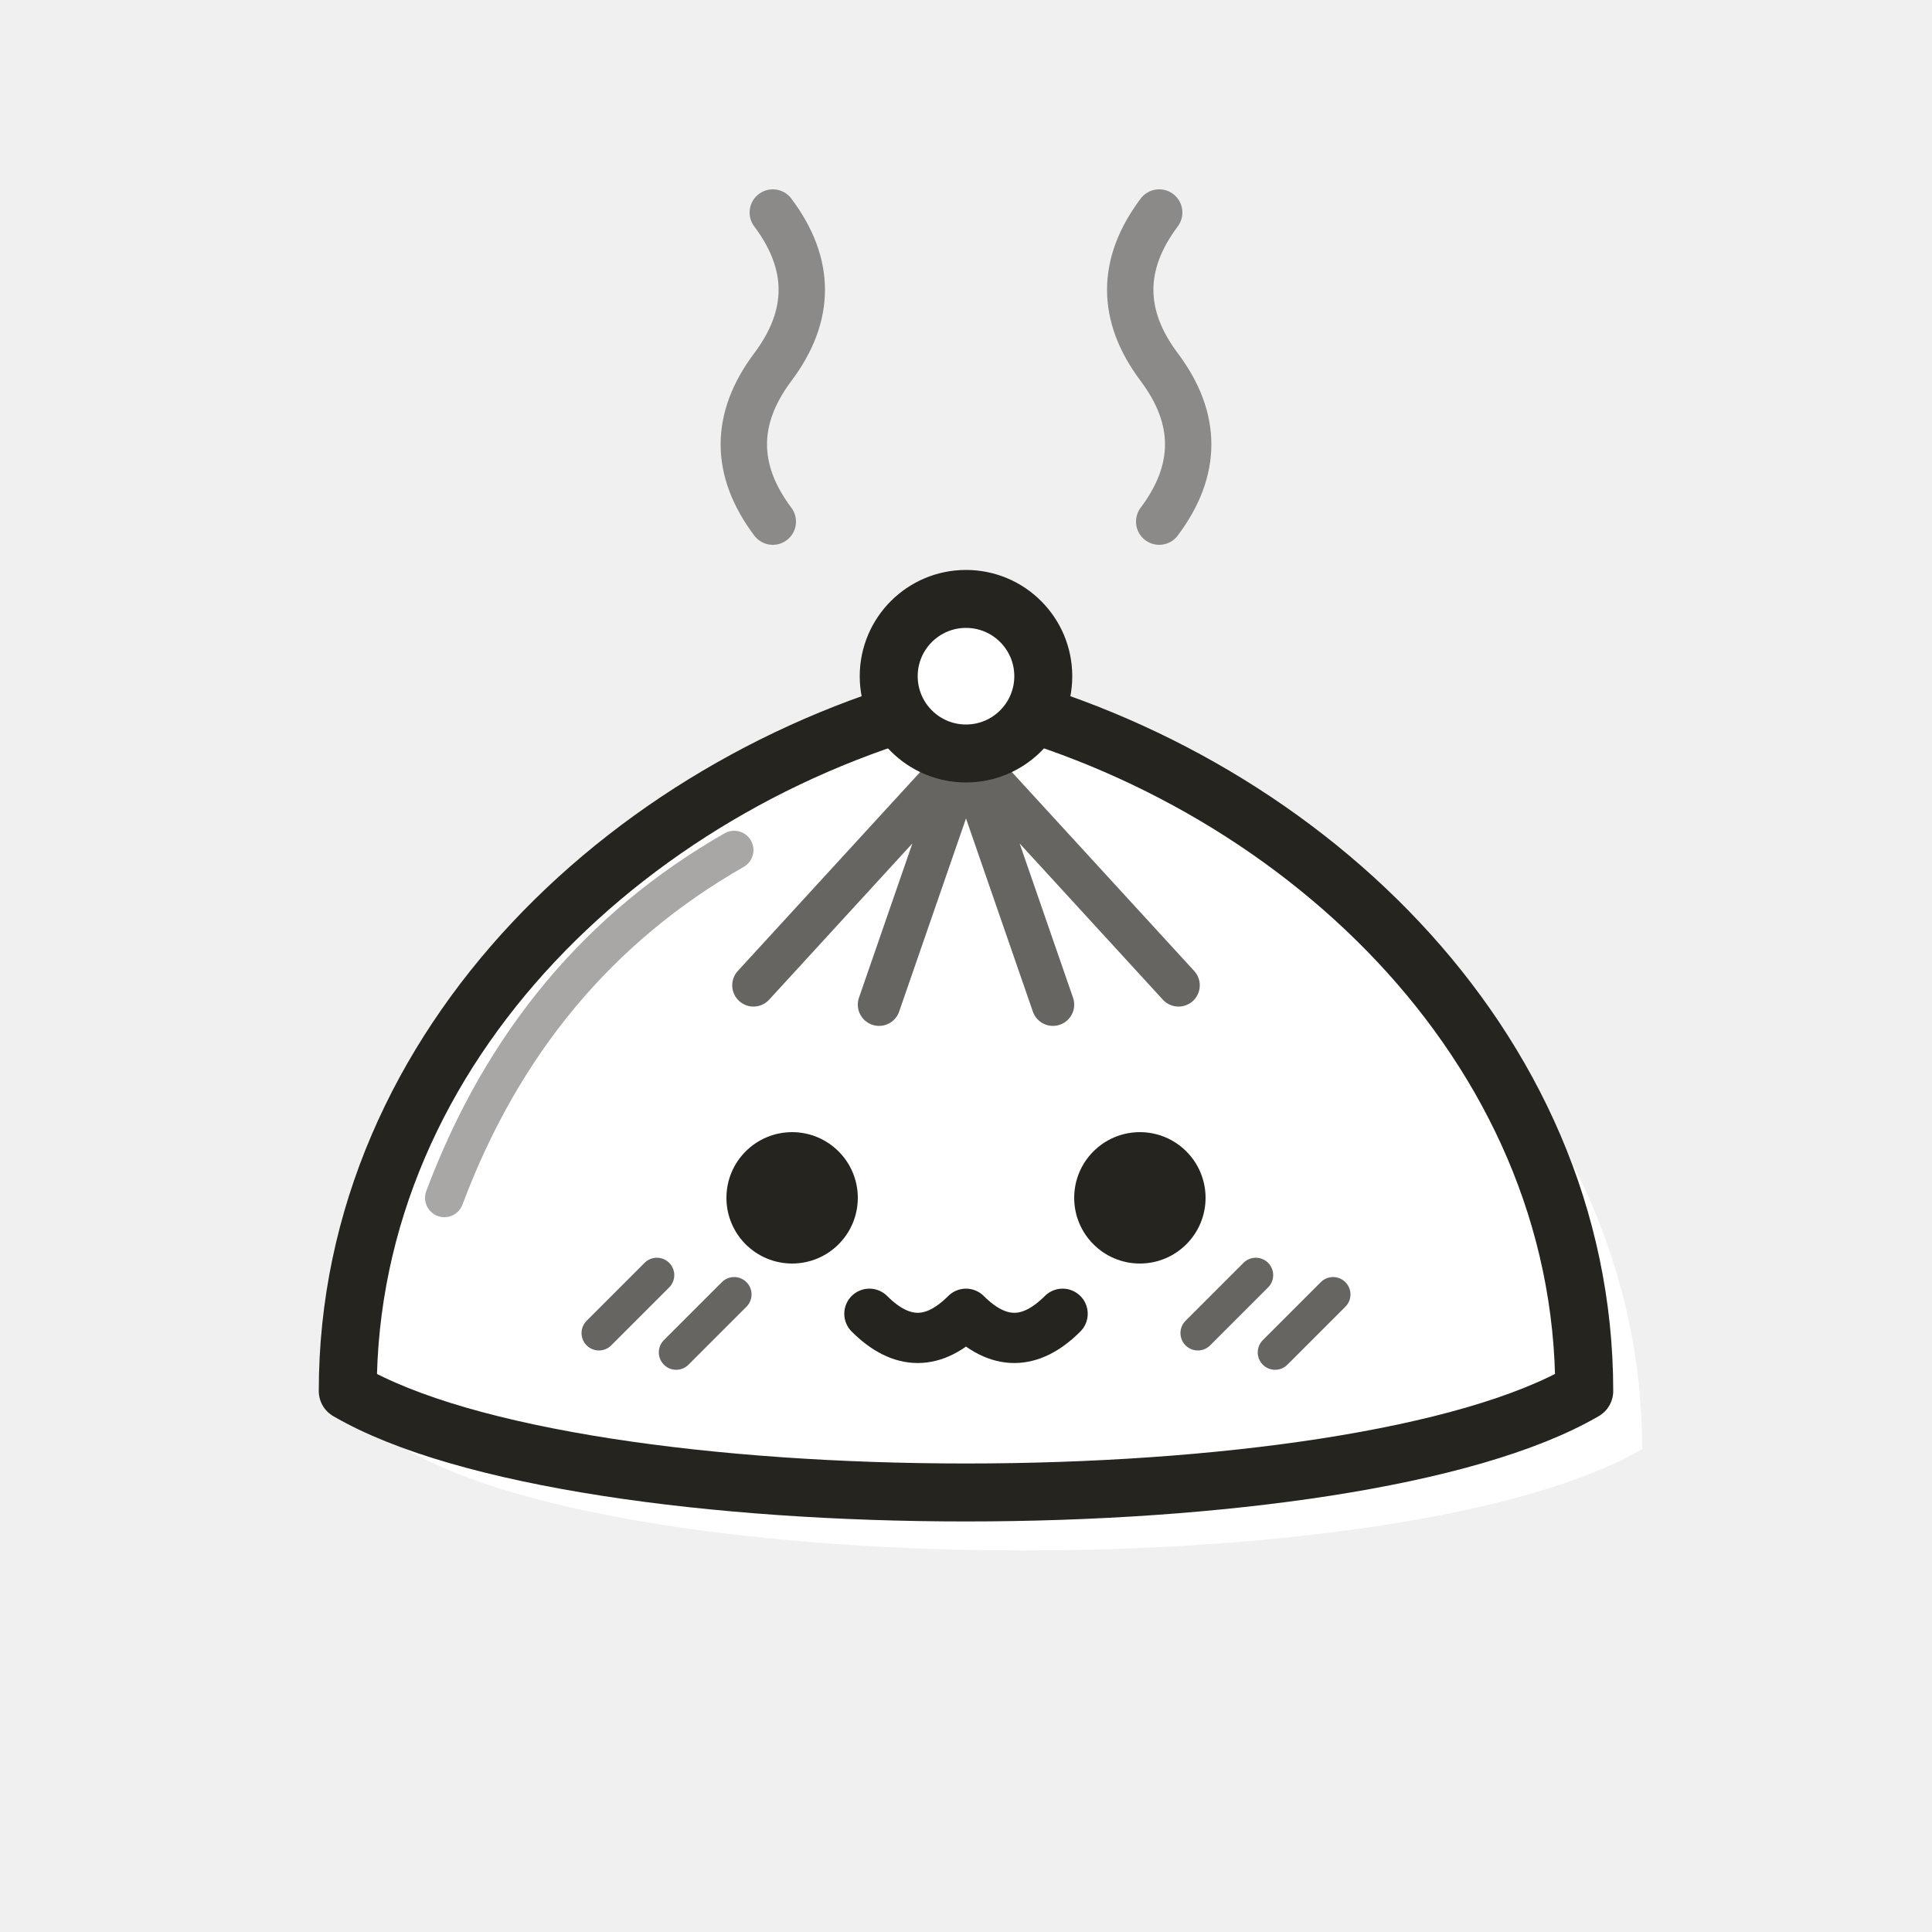
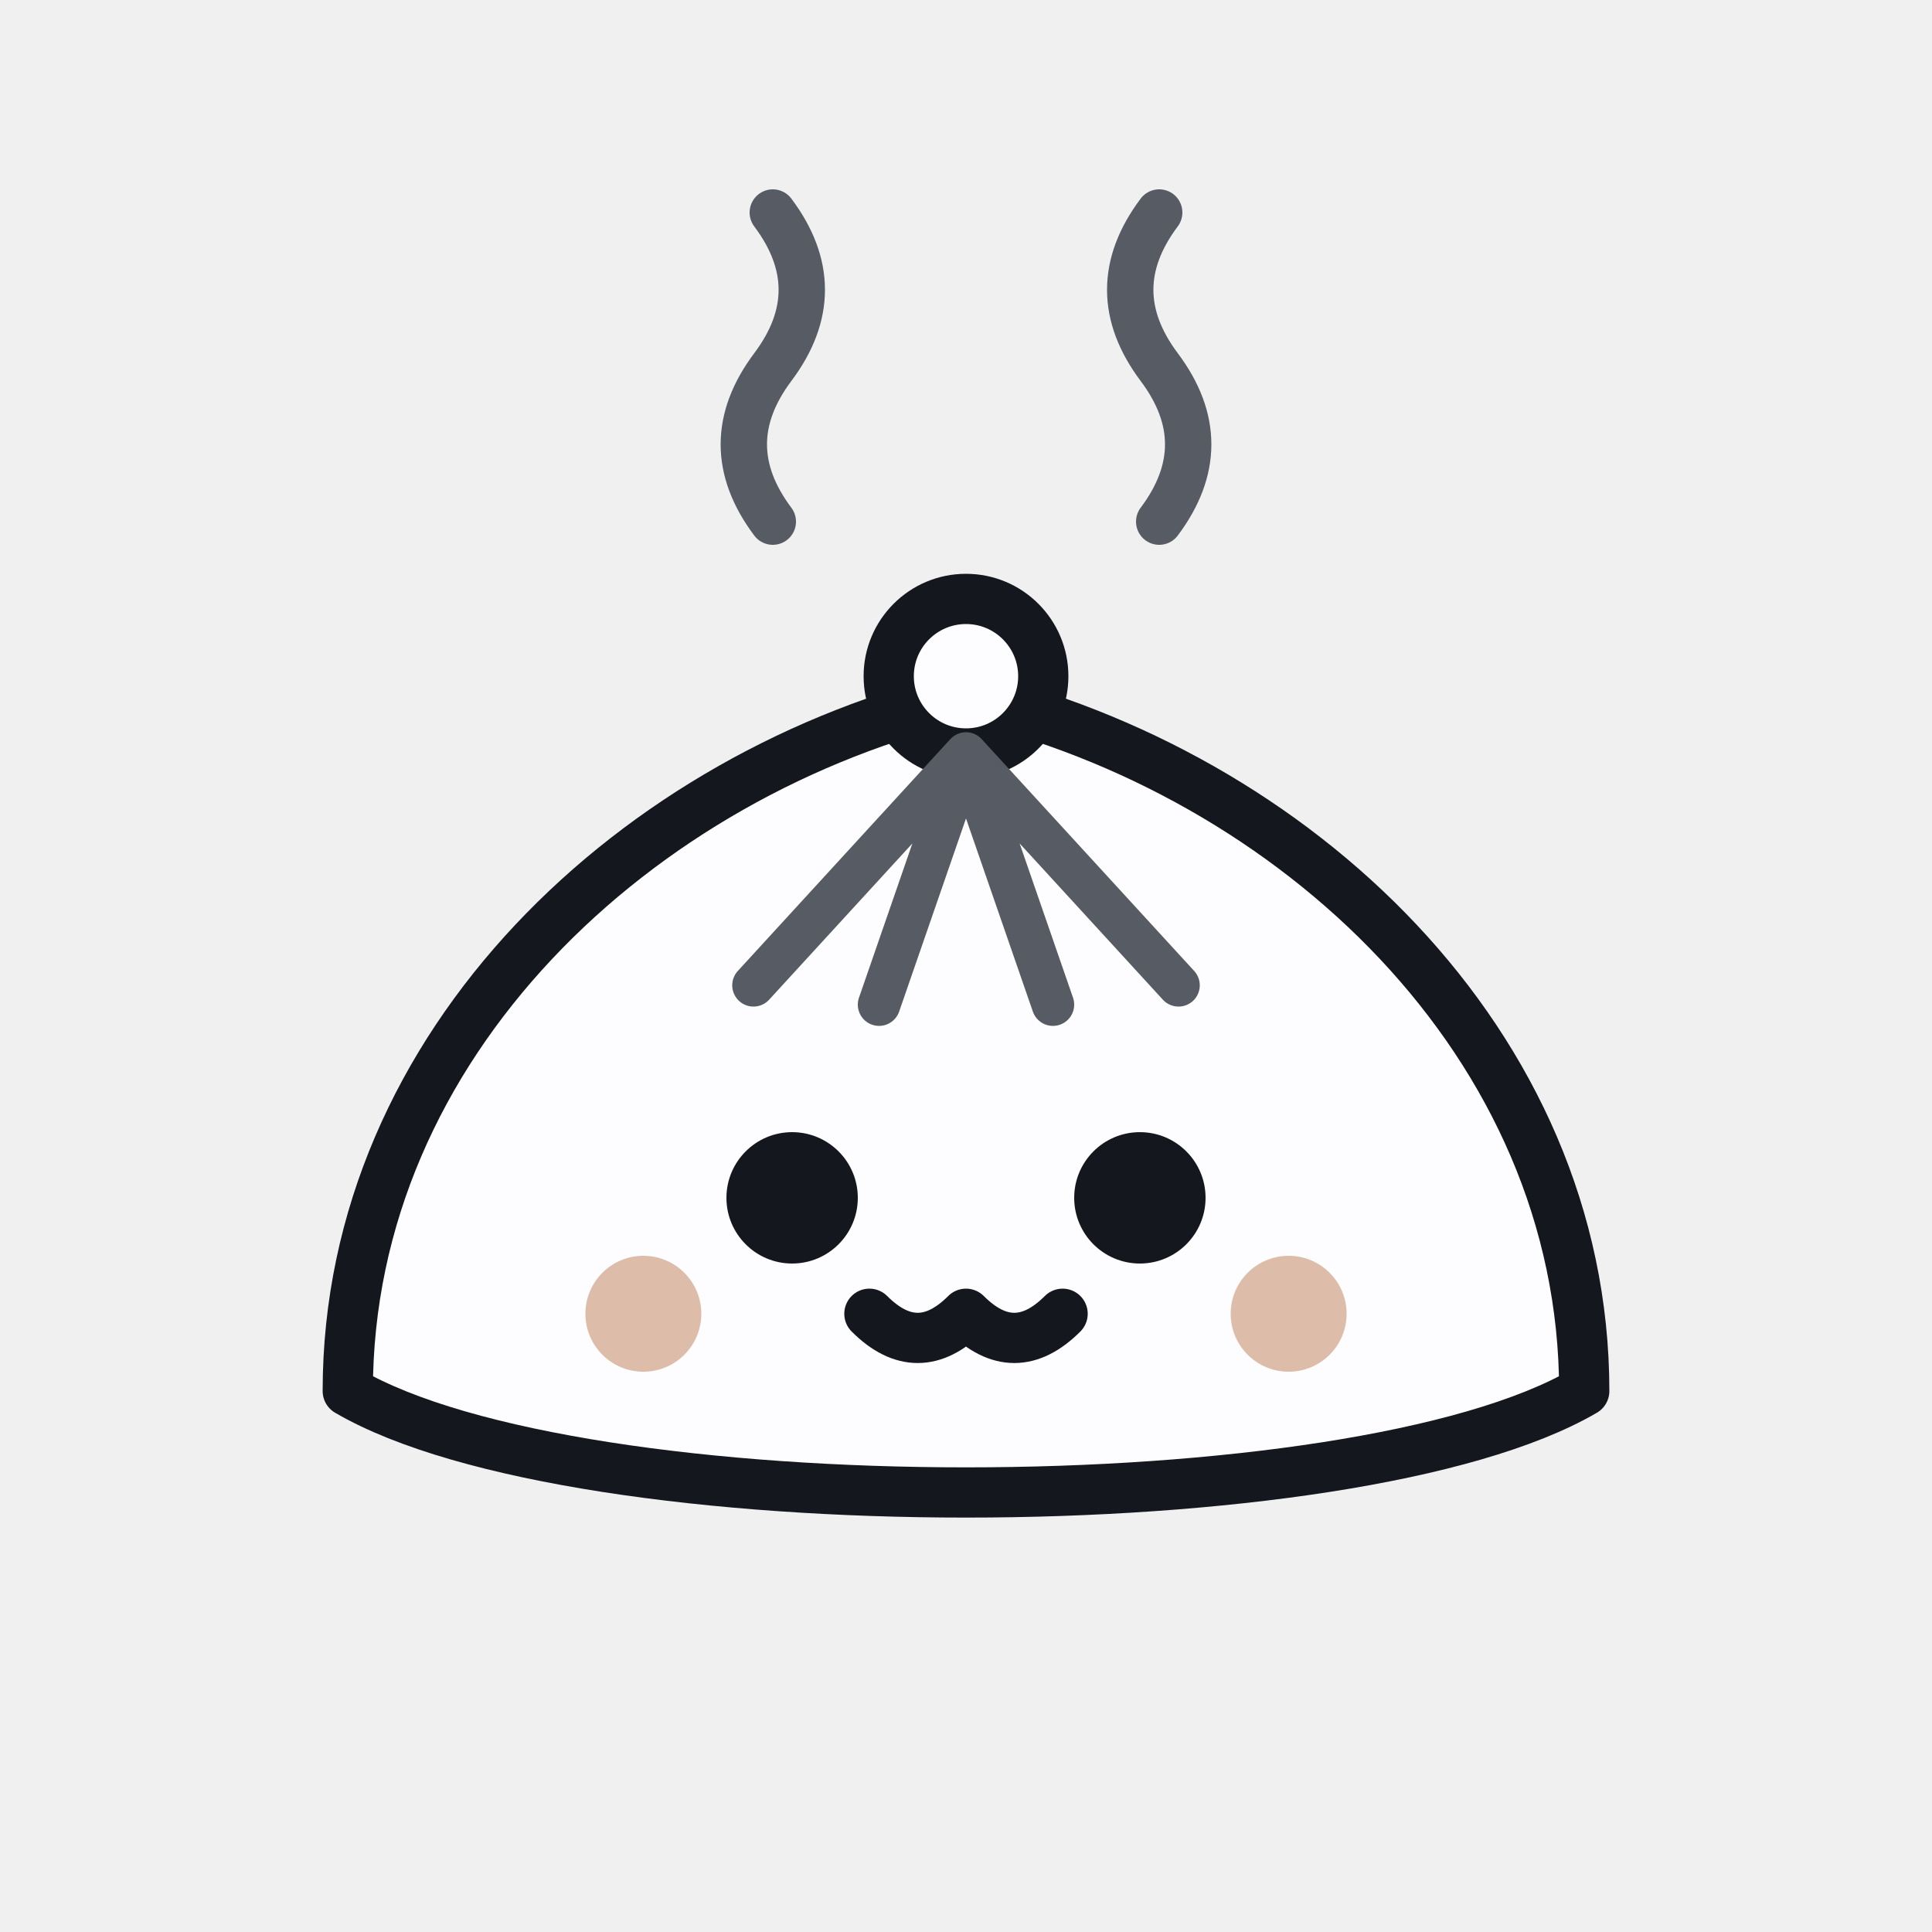
<svg xmlns="http://www.w3.org/2000/svg" viewBox="0 0 100 100">
-   <g stroke="#25241F" stroke-width="3" stroke-linecap="round" stroke-linejoin="round" fill="none">
-     <path d="M40 27 q-3 -4 0 -8 q3 -4 0 -8 M60 27 q3 -4 0 -8 q-3 -4 0 -8" opacity="0.5" stroke-width="2.4" />
-     <path transform="translate(3 3)" d="M18 72 C18 54 33 40 50 36 C67 40 82 54 82 72 C70 79 30 79 18 72 Z" fill="#ffffff" stroke="none" />
-     <path d="M18 72 C18 54 33 40 50 36 C67 40 82 54 82 72 C70 79 30 79 18 72 Z" fill="#ffffff" stroke="#25241F" />
-     <circle cx="50" cy="35" r="4" fill="#ffffff" stroke="#25241F" />
-     <path d="M50 39 L39 51 M50 39 L45.5 52 M50 39 L54.5 52 M50 39 L61 51" stroke="#25241F" stroke-width="2.2" opacity="0.7" />
-     <path d="M23 62 C26 54 31 48 38 44" opacity="0.4" stroke-width="2" />
-     <circle cx="41" cy="62" r="3.4" fill="#25241F" stroke="none" />
-     <circle cx="59" cy="62" r="3.4" fill="#25241F" stroke="none" />
-     <path d="M45 68 q2.5 2.5 5 0 q2.5 2.5 5 0" stroke="#25241F" stroke-width="2.6" />
-     <path d="M31 69 l3 -3 M35 70 l3 -3 M62 69 l3 -3 M66 70 l3 -3" stroke="#25241F" stroke-width="1.8" opacity="0.7" />
+   <g stroke="#14171e" stroke-width="2.6" stroke-linecap="round" stroke-linejoin="round" fill="none">
+     <path d="M40 27 q-3 -4 0 -8 q3 -4 0 -8 M60 27 q3 -4 0 -8 q-3 -4 0 -8" stroke-width="2.4" stroke="#575b63" />
+     <path d="M18 72 C18 54 33 40 50 36 C67 40 82 54 82 72 C70 79 30 79 18 72 Z" fill="#fdfdff" stroke="#14171e" stroke-width="2.6" />
+     <circle cx="50" cy="35" r="4" fill="#fdfdff" stroke="#14171e" stroke-width="2.6" />
+     <path d="M50 39 L39 51 M50 39 L45.5 52 M50 39 L54.5 52 M50 39 L61 51" stroke="#575b63" stroke-width="2.2" />
+     <circle cx="41" cy="62" r="3.4" fill="#14171e" stroke="none" />
+     <circle cx="59" cy="62" r="3.4" fill="#14171e" stroke="none" />
+     <path d="M45 68 q2.5 2.5 5 0 q2.5 2.5 5 0" stroke="#14171e" stroke-width="2.6" />
+     <circle cx="33.3" cy="68" r="3" fill="#ddbdaa" stroke="none" />
+     <circle cx="66.7" cy="68" r="3" fill="#ddbdaa" stroke="none" />
  </g>
</svg>
